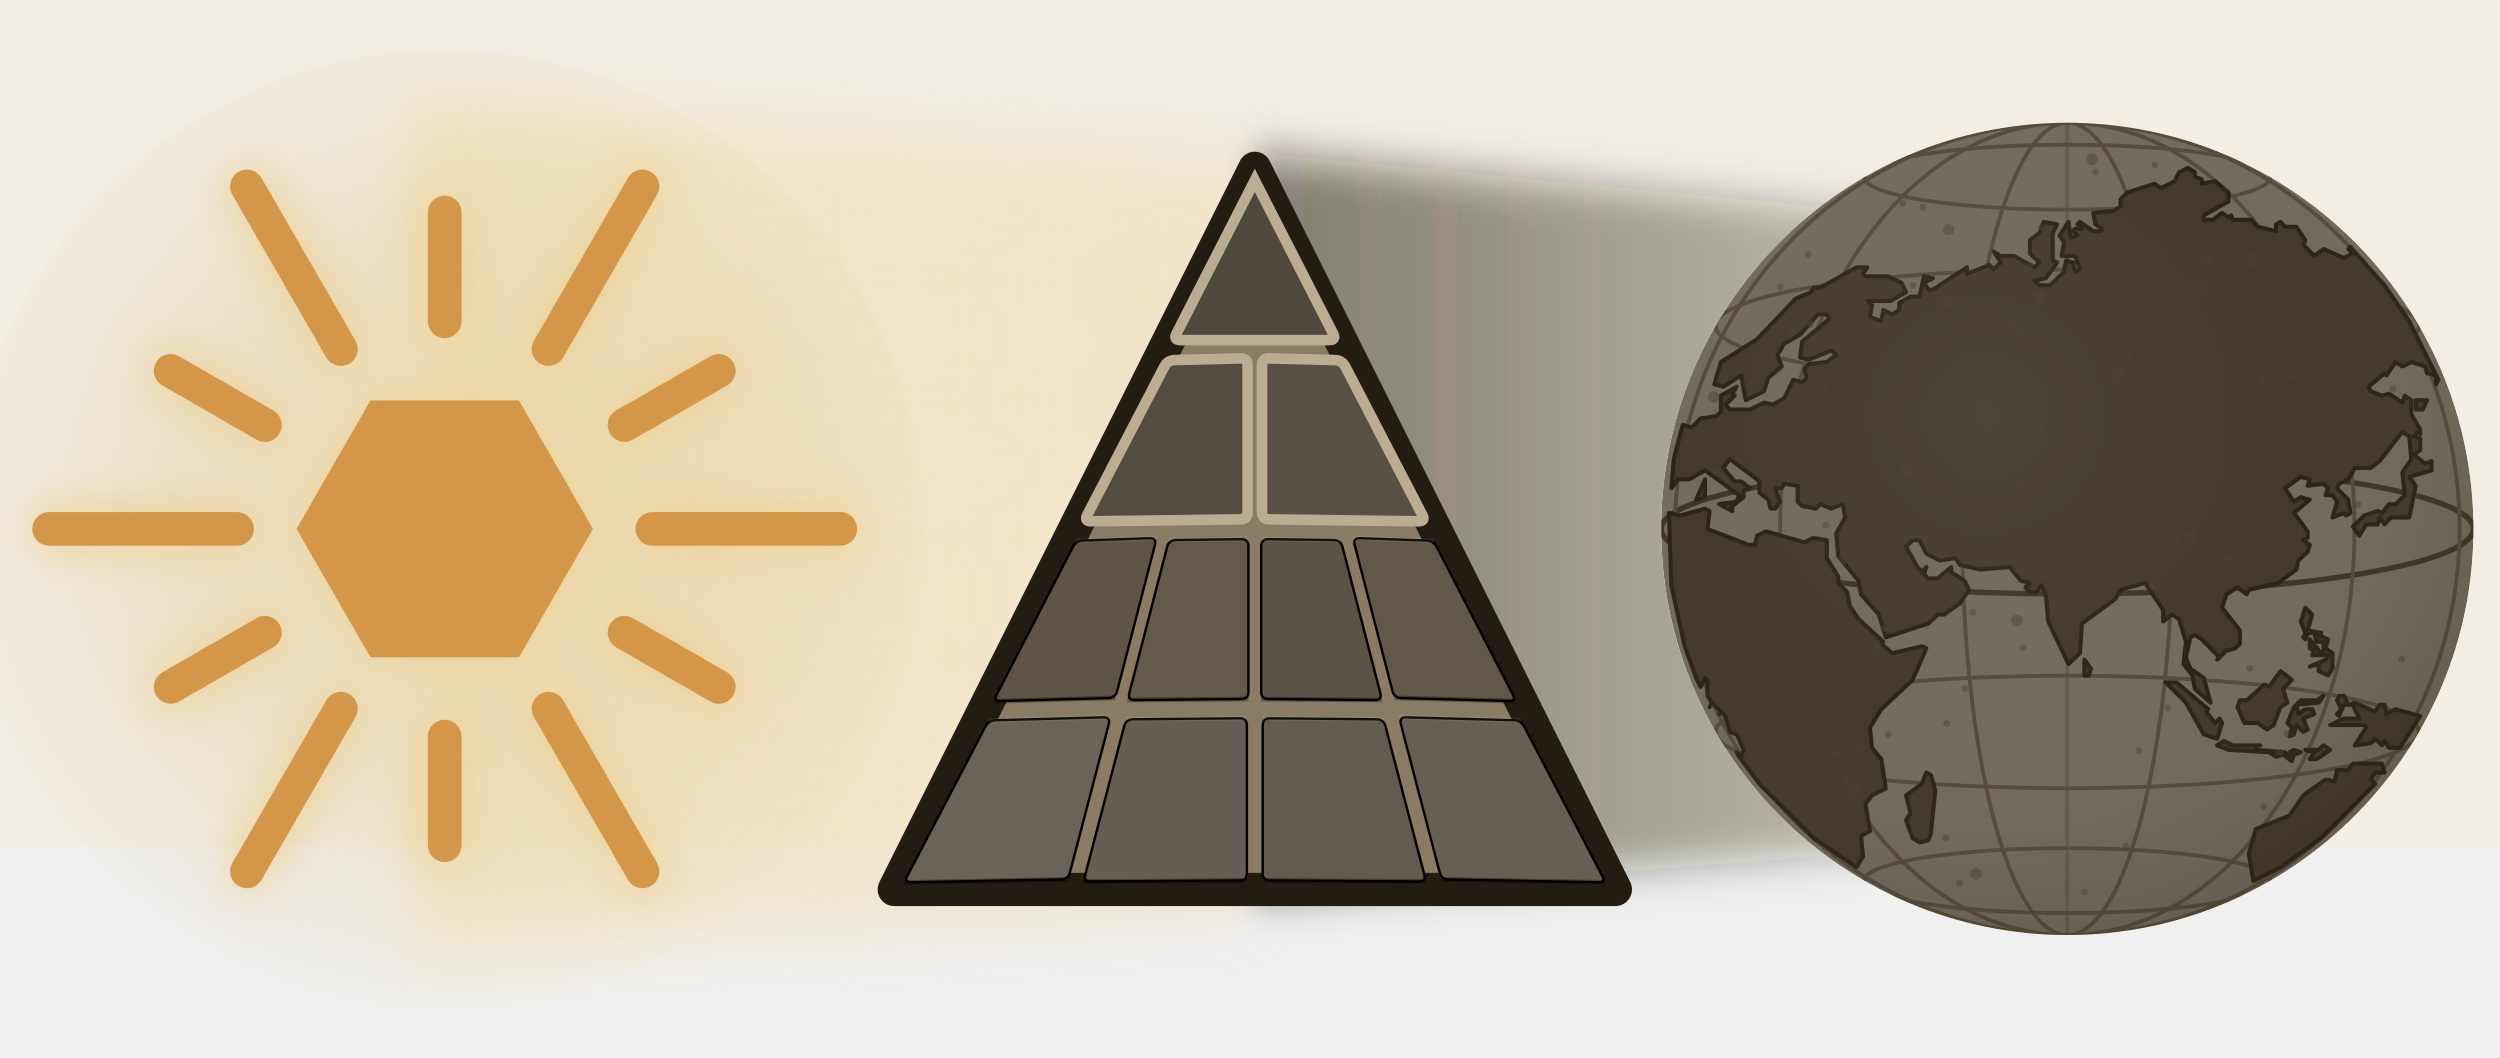
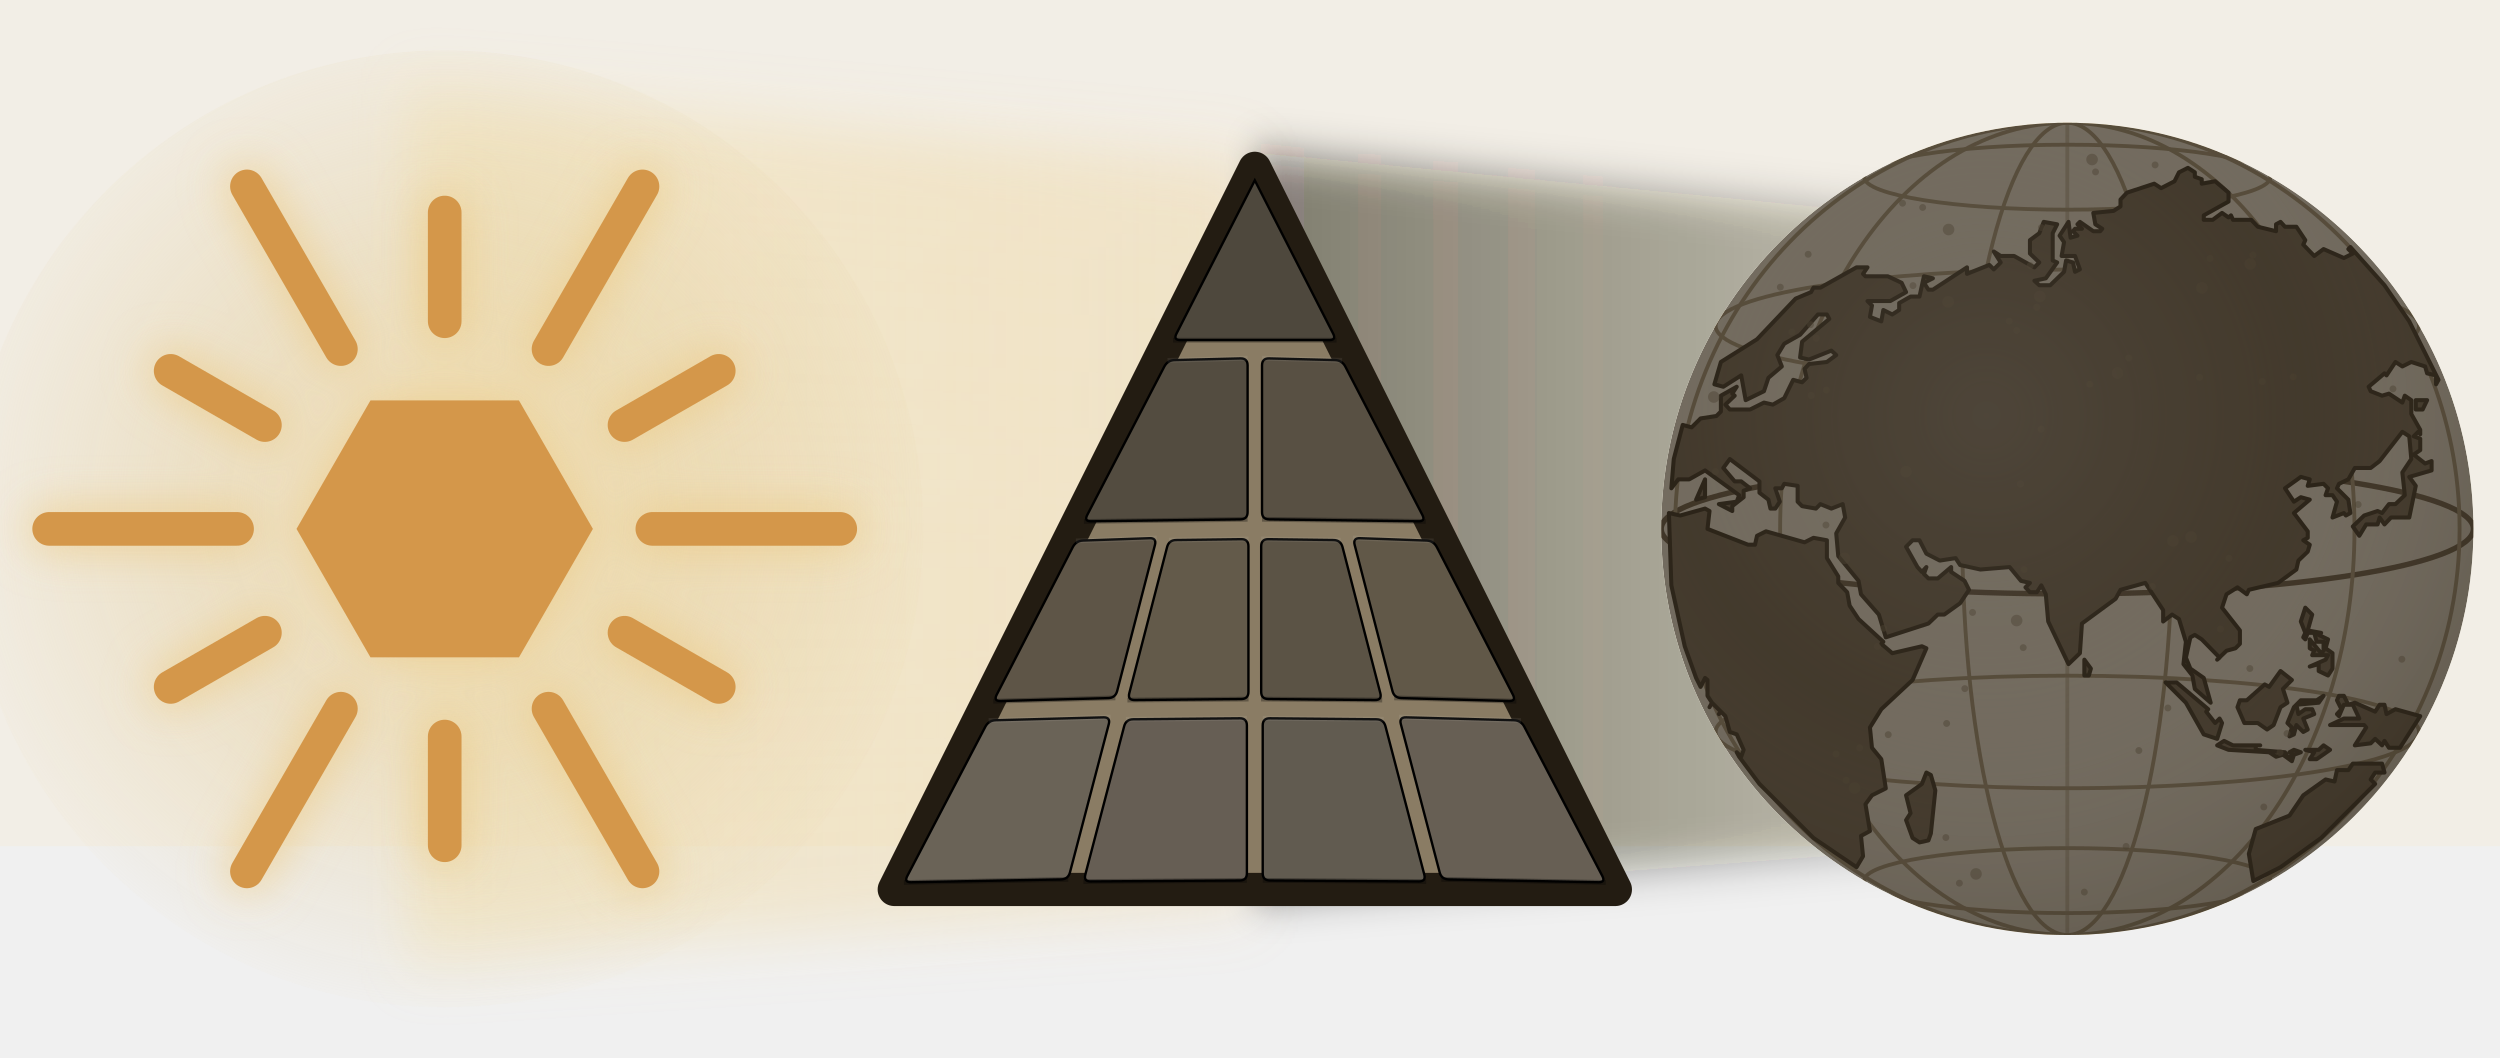
<svg xmlns="http://www.w3.org/2000/svg" viewBox="0 0 1040 440" preserveAspectRatio="xMidYMid meet" width="4.5in" height="1.904in">
  <defs>
    <filter id="samskritam_glow" x="-80%" y="-80%" width="260%" height="260%">
      <feGaussianBlur in="SourceGraphic" stdDeviation="7.5" />
    </filter>
-     <linearGradient id="suncone_8" x1="170" y1="0" x2="522" y2="0" gradientUnits="userSpaceOnUse">
+     <linearGradient id="suncone_1" x1="170" y1="0" x2="522" y2="0" gradientUnits="userSpaceOnUse">
      <stop offset="0%" stop-color="#f4e3b2" stop-opacity="0.5" />
      <stop offset="100%" stop-color="#ecca84" stop-opacity="0.300" />
    </linearGradient>
-     <filter id="suncone_f_9" x="-15%" y="-40%" width="130%" height="180%">
+     <filter id="suncone_f_2" x="-15%" y="-40%" width="130%" height="180%">
      <feGaussianBlur in="SourceGraphic" stdDeviation="10.5" />
    </filter>
-     <radialGradient id="sun_10_disc" cx="50%" cy="48%" r="54%">
+     <radialGradient id="sun_3_disc" cx="50%" cy="48%" r="54%">
      <stop offset="0%" stop-color="#f1ddb1" stop-opacity="0.88" />
      <stop offset="52%" stop-color="#e4ce9c" stop-opacity="0.4" />
      <stop offset="100%" stop-color="#e4ce9c" stop-opacity="0" />
    </radialGradient>
-     <radialGradient id="sun_10_gold" cx="50%" cy="42%" r="62%">
+     <radialGradient id="sun_3_gold" cx="50%" cy="42%" r="62%">
      <stop offset="0%" stop-color="#f7e7bb" />
      <stop offset="44%" stop-color="#dcbb78" />
      <stop offset="100%" stop-color="#9c7c45" />
    </radialGradient>
-     <radialGradient id="sun_10_halo" cx="50%" cy="50%" r="50%">
+     <radialGradient id="sun_3_halo" cx="50%" cy="50%" r="50%">
      <stop offset="55%" stop-color="#e8d6af" stop-opacity="0" />
      <stop offset="82%" stop-color="#d8bd92" stop-opacity="0.5" />
      <stop offset="100%" stop-color="#d8bd92" stop-opacity="0" />
    </radialGradient>
-     <filter id="sun_10_swglow" x="-60%" y="-60%" width="220%" height="220%">
+     <filter id="sun_3_swglow" x="-60%" y="-60%" width="220%" height="220%">
      <feGaussianBlur in="SourceGraphic" stdDeviation="7.5" />
    </filter>
-     <filter id="sun_10_glow" x="-40%" y="-40%" width="180%" height="180%">
+     <filter id="sun_3_glow" x="-40%" y="-40%" width="180%" height="180%">
      <feGaussianBlur in="SourceGraphic" stdDeviation="6.375" />
    </filter>
-     <filter id="cenblur_11" x="-60%" y="-60%" width="220%" height="220%">
+     <filter id="cenblur_4" x="-60%" y="-60%" width="220%" height="220%">
      <feGaussianBlur in="SourceGraphic" stdDeviation="8.7" />
    </filter>
-     <filter id="conefeather_12" x="-12%" y="-45%" width="124%" height="190%">
+     <filter id="conefeather_5" x="-12%" y="-45%" width="124%" height="190%">
      <feGaussianBlur in="SourceGraphic" stdDeviation="7.4" />
    </filter>
-     <linearGradient id="conegray_13" x1="522" y1="0" x2="920" y2="0" gradientUnits="userSpaceOnUse">
+     <linearGradient id="conegray_6" x1="522" y1="0" x2="920" y2="0" gradientUnits="userSpaceOnUse">
      <stop offset="0%" stop-color="#1f180c" stop-opacity="0.520" />
      <stop offset="100%" stop-color="#1f180c" stop-opacity="0.180" />
    </linearGradient>
-     <clipPath id="globe_14_clip">
+     <clipPath id="globe_7_clip">
      <circle cx="920" cy="178" r="105" />
    </clipPath>
-     <radialGradient id="globe_14_shade" cx="40%" cy="36%" r="72%">
+     <radialGradient id="globe_7_shade" cx="40%" cy="36%" r="72%">
      <stop offset="0%" stop-color="#ffffff" stop-opacity="0.2" />
      <stop offset="55%" stop-color="#efe9dc" stop-opacity="0" />
      <stop offset="100%" stop-color="#1f180c" stop-opacity="0.22" />
    </radialGradient>
-     <radialGradient id="globe_14_rim" cx="50%" cy="50%" r="50%">
+     <radialGradient id="globe_7_rim" cx="50%" cy="50%" r="50%">
      <stop offset="84%" stop-color="#f4eede" stop-opacity="0" />
      <stop offset="95%" stop-color="#f4eede" stop-opacity="0.34" />
      <stop offset="100%" stop-color="#f4eede" stop-opacity="0" />
    </radialGradient>
-     <radialGradient id="globe_14_hole" cx="50%" cy="50%" r="50%">
+     <radialGradient id="globe_7_hole" cx="50%" cy="50%" r="50%">
      <stop offset="0%" stop-color="#000" stop-opacity="1" />
      <stop offset="62%" stop-color="#000" stop-opacity="0.9" />
      <stop offset="100%" stop-color="#000" stop-opacity="0" />
    </radialGradient>
-     <radialGradient id="globe_14_tint" cx="50%" cy="50%" r="50%">
+     <radialGradient id="globe_7_tint" cx="50%" cy="50%" r="50%">
      <stop offset="0%" stop-color="#f6e9c6" stop-opacity="0.55" />
      <stop offset="70%" stop-color="#f6e9c6" stop-opacity="0.18" />
      <stop offset="100%" stop-color="#f6e9c6" stop-opacity="0" />
    </radialGradient>
    <radialGradient id="v3sun_0_halo" cx="50%" cy="50%" r="50%">
      <stop offset="55%" stop-color="#e8d6af" stop-opacity="0" />
      <stop offset="82%" stop-color="#d8bd92" stop-opacity="0.5" />
      <stop offset="100%" stop-color="#d8bd92" stop-opacity="0" />
    </radialGradient>
    <radialGradient id="v3sun_0_disc" cx="50%" cy="48%" r="54%">
      <stop offset="0%" stop-color="#f1ddb1" stop-opacity="0.88" />
      <stop offset="52%" stop-color="#e4ce9c" stop-opacity="0.4" />
      <stop offset="100%" stop-color="#e4ce9c" stop-opacity="0" />
    </radialGradient>
    <filter id="v3sun_0_bloom" x="-60%" y="-60%" width="220%" height="220%">
      <feGaussianBlur in="SourceGraphic" stdDeviation="7.5" />
    </filter>
-     <radialGradient id="v4sun_mrqf6pke_0_disc" cx="50%" cy="48%" r="54%">
+     <radialGradient id="v4sun_mrqf6p6k_0_disc" cx="50%" cy="48%" r="54%">
      <stop offset="0%" stop-color="#f1ddb1" stop-opacity="0.88" />
      <stop offset="52%" stop-color="#e4ce9c" stop-opacity="0.4" />
      <stop offset="100%" stop-color="#e4ce9c" stop-opacity="0" />
    </radialGradient>
-     <filter id="v4sun_mrqf6pke_0_bloom" x="-60%" y="-60%" width="220%" height="220%">
+     <filter id="v4sun_mrqf6p6k_0_bloom" x="-60%" y="-60%" width="220%" height="220%">
      <feGaussianBlur in="SourceGraphic" stdDeviation="7.5" />
    </filter>
  </defs>
  <rect x="0" y="0" width="1040" height="352" fill="#f2eee6" />
-   <g data-screen-label="light_rays" filter="url(#suncone_f_9)" id="light_rays" transform="matrix(1 0 0 1.2 0 12.4)">
-     <path d="M 170.00 22.00 L 522.00 45.94 L 522.00 303.70 L 170.00 322.00 Z" fill="url(#suncone_8)" />
+   <g data-screen-label="light_rays" filter="url(#suncone_f_2)" id="light_rays" transform="matrix(1 0 0 1.2 0 12.4)">
+     <path d="M 170.00 22.00 L 522.00 45.94 L 522.00 303.70 L 170.00 322.00 Z" fill="url(#suncone_1)" />
    <line x1="170.0" y1="49.0" x2="522.0" y2="69.1" stroke="#f7ead0" stroke-width="1.8" stroke-linecap="round" opacity="0.34" />
    <line x1="170.0" y1="98.2" x2="522.0" y2="111.4" stroke="#f7ead0" stroke-width="1" stroke-linecap="round" opacity="0.34" />
    <line x1="170.0" y1="147.4" x2="522.0" y2="153.7" stroke="#f7ead0" stroke-width="1.8" stroke-linecap="round" opacity="0.34" />
    <line x1="170.0" y1="196.6" x2="522.0" y2="196.0" stroke="#f7ead0" stroke-width="1" stroke-linecap="round" opacity="0.34" />
    <line x1="170.0" y1="245.8" x2="522.0" y2="238.2" stroke="#f7ead0" stroke-width="1.8" stroke-linecap="round" opacity="0.34" />
    <line x1="170.0" y1="295.0" x2="522.0" y2="280.5" stroke="#f7ead0" stroke-width="1" stroke-linecap="round" opacity="0.34" />
  </g>
  <g data-screen-label="sanskrit_sun" id="sanskrit_sun" transform="matrix(1.2064 0 0 1.2064 -20.09 12.50)">
    <g class="sanskrit_sun.base_disc">
-       <circle cx="170" cy="172" r="165.0" fill="url(#v4sun_mrqf6pke_0_disc)" />
-     </g>
-     <g filter="url(#v4sun_mrqf6pke_0_bloom)" opacity="0.7">
+       <circle cx="170" cy="172" r="165.0" fill="url(#v4sun_mrqf6p6k_0_disc)" />
+     </g>
+     <g filter="url(#v4sun_mrqf6p6k_0_bloom)" opacity="0.7">
      <path d="M221.1,172.0 L195.6,127.7 L144.4,127.7 L118.9,172.0 L144.4,216.3 L195.6,216.3 Z" fill="#eccb86" />
      <g fill="none" stroke="#eccb86" stroke-width="15.0" stroke-linecap="round">
        <path d="M241.6 172.0H306.4" />
        <path d="M232.0 136.2 264.5 117.5" />
        <path d="M205.8 110.0 238.2 53.9" />
        <path d="M170.0 100.4V62.9" />
        <path d="M134.2 110.0 101.8 53.9" />
        <path d="M108.0 136.2 75.5 117.5" />
        <path d="M98.4 172.0H33.6" />
        <path d="M108.0 207.8 75.5 226.5" />
        <path d="M134.2 234.0 101.8 290.1" />
        <path d="M170.0 243.6V281.1" />
        <path d="M205.8 234.0 238.2 290.1" />
        <path d="M232.0 207.8 264.5 226.5" />
      </g>
    </g>
    <g class="sanskrit_sun.surya_a_emblem">
      <path d="M221.1,172.0 L195.6,127.7 L144.4,127.7 L118.9,172.0 L144.4,216.3 L195.6,216.3 Z" fill="#d4974a" />
      <g fill="none" stroke="#d4974a" stroke-width="11.6" stroke-linecap="round">
        <path d="M241.6 172.0H306.4" />
        <path d="M232.0 136.2 264.5 117.5" />
        <path d="M205.8 110.0 238.2 53.9" />
        <path d="M170.0 100.4V62.9" />
        <path d="M134.2 110.0 101.8 53.9" />
        <path d="M108.0 136.2 75.5 117.5" />
        <path d="M98.4 172.0H33.6" />
        <path d="M108.0 207.8 75.5 226.5" />
        <path d="M134.2 234.0 101.8 290.1" />
        <path d="M170.0 243.6V281.1" />
        <path d="M205.8 234.0 238.2 290.1" />
        <path d="M232.0 207.8 264.5 226.5" />
      </g>
    </g>
  </g>
  <g data-screen-label="shadow_cone" id="shadow_cone" transform="matrix(0.8492 0 0 1.2 78.72 8.8)">
-     <g filter="url(#conefeather_12)">
-       <path d="M 522.00 45.94 L 920.00 73.00 L 920.00 283.00 L 522.00 303.70 Z" fill="url(#conegray_13)" />
+     <g filter="url(#conefeather_5)">
+       <path d="M 522.00 45.94 L 920.00 73.00 L 920.00 283.00 L 522.00 303.70 Z" fill="url(#conegray_6)" />
    </g>
  </g>
  <g data-screen-label="eclipse_pyramid" id="eclipse_pyramid" transform="translate(0 40)">
    <g data-screen-label="chronology_rim" id="chronology_rim">
      <g id="chronology_rim.binding_mortar">
        <path d="M 522.00 30.00 L 522.00 30.00 L 672.00 330.00 L 372.00 330.00 Z" fill="#8a7c64" fill-rule="evenodd" />
        <path d="M 522.00 30.00 L 522.00 30.00 L 672.00 330.00 L 372.00 330.00 Z" fill="none" stroke="#5c5040" stroke-width="1" opacity="0.6" />
      </g>
      <g id="chronology_rim.outer_frame">
        <path d="M 522.00 30.00 L 522.00 30.00 L 672.00 330.00 L 372.00 330.00 Z" fill="none" stroke="#231c12" stroke-width="13.8" stroke-linejoin="round" />
        <path d="M 522.0 30.0 L 522.0 30.0" fill="none" stroke="#b0a48d" stroke-width="1.4" opacity="0.4" />
      </g>
      <g id="chronology_rim.cracks" />
    </g>
    <g id="eclipse_pyramid.blocks">
-       <g data-block="1" data-state="state_targeted" id="eclipse_pyramid.core_block_01_descended">
+       <g data-block="1" data-state="state_intact" id="eclipse_pyramid.core_block_01_descended">
        <path d="M 521.77 35.45 Q 522.00 35.00 522.00 35.00 L 522.00 35.00 Q 522.00 35.00 522.23 35.45 L 554.60 98.79 Q 555.96 101.46 552.96 101.46 L 491.04 101.46 Q 488.04 101.46 489.40 98.79 Z" fill="#4e483d" stroke="#000" stroke-width="1" />
        <line x1="522.0" y1="35.0" x2="522.0" y2="35.0" stroke="#fff" stroke-width="2" opacity="0.07" />
        <line x1="488.0" y1="101.5" x2="556.0" y2="101.5" stroke="#000" stroke-width="2" opacity="0.3" />
-         <path d="M 521.77 35.45 Q 522.00 35.00 522.00 35.00 L 522.00 35.00 Q 522.00 35.00 522.23 35.45 L 554.60 98.79 Q 555.96 101.46 552.96 101.46 L 491.04 101.46 Q 488.04 101.46 489.40 98.79 Z" fill="none" stroke="#bcad92" stroke-width="4.4" opacity="1" />
-       </g>
-       <g data-block="2" data-state="state_targeted" id="eclipse_pyramid.core_block_02_botanical">
+       </g>
+       <g data-block="2" data-state="state_intact" id="eclipse_pyramid.core_block_02_botanical">
        <path d="M 484.33 112.51 Q 485.71 109.85 488.71 109.77 L 516.00 109.08 Q 519.00 109.00 519.00 112.00 L 519.00 173.00 Q 519.00 176.00 516.00 176.04 L 453.90 176.84 Q 450.90 176.88 452.29 174.21 Z" fill="#534c40" stroke="#000" stroke-width="1" />
        <line x1="485.7" y1="109.9" x2="519.0" y2="109.0" stroke="#fff" stroke-width="2" opacity="0.07" />
        <line x1="450.9" y1="176.9" x2="519.0" y2="176.0" stroke="#000" stroke-width="2" opacity="0.3" />
-         <path d="M 484.33 112.51 Q 485.71 109.85 488.71 109.77 L 516.00 109.08 Q 519.00 109.00 519.00 112.00 L 519.00 173.00 Q 519.00 176.00 516.00 176.04 L 453.90 176.84 Q 450.90 176.88 452.29 174.21 Z" fill="none" stroke="#bcad92" stroke-width="4.4" opacity="1" />
-       </g>
-       <g data-block="3" data-state="state_targeted" id="eclipse_pyramid.core_block_03_codified">
+       </g>
+       <g data-block="3" data-state="state_intact" id="eclipse_pyramid.core_block_03_codified">
        <path d="M 525.00 112.00 Q 525.00 109.00 528.00 109.08 L 555.29 109.77 Q 558.29 109.85 559.67 112.51 L 591.71 174.21 Q 593.10 176.88 590.10 176.84 L 528.00 176.04 Q 525.00 176.00 525.00 173.00 Z" fill="#585043" stroke="#000" stroke-width="1" />
        <line x1="525.0" y1="109.0" x2="558.3" y2="109.9" stroke="#fff" stroke-width="2" opacity="0.07" />
        <line x1="525.0" y1="176.0" x2="593.1" y2="176.9" stroke="#000" stroke-width="2" opacity="0.3" />
-         <path d="M 525.00 112.00 Q 525.00 109.00 528.00 109.08 L 555.29 109.77 Q 558.29 109.85 559.67 112.51 L 591.71 174.21 Q 593.10 176.88 590.10 176.84 L 528.00 176.04 Q 525.00 176.00 525.00 173.00 Z" fill="none" stroke="#bcad92" stroke-width="4.4" opacity="1" />
      </g>
      <g data-block="4" data-state="state_intact" id="eclipse_pyramid.core_block_04_alphabetic">
        <path d="M 446.25 187.63 Q 447.62 184.96 450.62 184.85 L 478.21 183.87 Q 481.21 183.76 480.46 186.67 L 464.75 247.41 Q 463.99 250.32 461.00 250.40 L 416.24 251.60 Q 413.24 251.68 414.61 249.01 Z" fill="#5e5547" stroke="#000" stroke-width="1" />
        <line x1="447.6" y1="185.0" x2="481.2" y2="183.8" stroke="#fff" stroke-width="2" opacity="0.07" />
        <line x1="413.2" y1="251.7" x2="464.0" y2="250.3" stroke="#000" stroke-width="2" opacity="0.3" />
      </g>
      <g data-block="5" data-state="state_intact" id="eclipse_pyramid.core_block_05_abugida">
        <path d="M 485.50 187.59 Q 486.26 184.68 489.26 184.64 L 516.35 184.28 Q 519.35 184.24 519.35 187.24 L 519.35 247.76 Q 519.35 250.76 516.35 250.79 L 472.04 251.21 Q 469.04 251.24 469.79 248.33 Z" fill="#635a4a" stroke="#000" stroke-width="1" />
        <line x1="486.3" y1="184.7" x2="519.4" y2="184.2" stroke="#fff" stroke-width="2" opacity="0.07" />
        <line x1="469.0" y1="251.2" x2="519.4" y2="250.8" stroke="#000" stroke-width="2" opacity="0.3" />
      </g>
      <g data-block="6" data-state="state_intact" id="eclipse_pyramid.core_block_06_sibling_language">
        <path d="M 524.65 187.24 Q 524.65 184.24 527.65 184.28 L 554.74 184.64 Q 557.74 184.68 558.50 187.59 L 574.21 248.33 Q 574.96 251.24 571.96 251.21 L 527.65 250.79 Q 524.65 250.76 524.65 247.76 Z" fill="#5b5345" stroke="#000" stroke-width="1" />
        <line x1="524.6" y1="184.2" x2="557.7" y2="184.7" stroke="#fff" stroke-width="2" opacity="0.07" />
        <line x1="524.6" y1="250.8" x2="575.0" y2="251.2" stroke="#000" stroke-width="2" opacity="0.3" />
      </g>
      <g data-block="7" data-state="state_intact" id="eclipse_pyramid.core_block_07_early_literature">
        <path d="M 563.54 186.67 Q 562.79 183.76 565.79 183.87 L 593.38 184.85 Q 596.38 184.96 597.75 187.63 L 629.39 249.01 Q 630.76 251.68 627.76 251.60 L 583.00 250.40 Q 580.01 250.32 579.25 247.41 Z" fill="#615848" stroke="#000" stroke-width="1" />
        <line x1="562.8" y1="183.8" x2="596.4" y2="185.0" stroke="#fff" stroke-width="2" opacity="0.07" />
        <line x1="580.0" y1="250.3" x2="630.8" y2="251.7" stroke="#000" stroke-width="2" opacity="0.3" />
      </g>
      <g data-block="8" data-state="state_intact" id="eclipse_pyramid.residual_block_08_institutional_custody">
        <path d="M 409.87 262.34 Q 411.26 259.68 414.25 259.60 L 459.01 258.40 Q 462.01 258.32 461.25 261.22 L 445.11 322.86 Q 444.35 325.76 441.35 325.82 L 379.04 327.00 Q 376.04 327.06 377.43 324.40 Z" fill="#6a6357" stroke="#000" stroke-width="1" />
        <line x1="411.3" y1="259.7" x2="462.0" y2="258.3" stroke="#fff" stroke-width="2" opacity="0.07" />
        <line x1="376.0" y1="327.1" x2="444.4" y2="325.8" stroke="#000" stroke-width="2" opacity="0.3" />
      </g>
      <g data-block="9" data-state="state_intact" id="eclipse_pyramid.residual_block_09_public_knowledge_lag">
        <path d="M 467.64 262.14 Q 468.40 259.24 471.40 259.21 L 515.71 258.79 Q 518.71 258.76 518.71 261.76 L 518.71 323.24 Q 518.71 326.24 515.71 326.26 L 453.74 326.66 Q 450.74 326.68 451.50 323.78 Z" fill="#665e54" stroke="#000" stroke-width="1" />
        <line x1="468.4" y1="259.2" x2="518.7" y2="258.8" stroke="#fff" stroke-width="2" opacity="0.07" />
        <line x1="450.7" y1="326.7" x2="518.7" y2="326.2" stroke="#000" stroke-width="2" opacity="0.3" />
      </g>
      <g data-block="10" data-state="state_intact" id="eclipse_pyramid.residual_block_10_civilizational_self_doubt">
        <path d="M 525.29 261.76 Q 525.29 258.76 528.29 258.79 L 572.60 259.21 Q 575.60 259.24 576.36 262.14 L 592.50 323.78 Q 593.26 326.68 590.26 326.66 L 528.29 326.26 Q 525.29 326.24 525.29 323.24 Z" fill="#615b50" stroke="#000" stroke-width="1" />
        <line x1="525.3" y1="258.8" x2="575.6" y2="259.2" stroke="#fff" stroke-width="2" opacity="0.07" />
        <line x1="525.3" y1="326.2" x2="593.3" y2="326.7" stroke="#000" stroke-width="2" opacity="0.3" />
      </g>
      <g data-block="11" data-state="state_intact" id="eclipse_pyramid.residual_block_11_racial_arya_thesis">
        <path d="M 582.75 261.22 Q 581.99 258.32 584.99 258.40 L 629.75 259.60 Q 632.74 259.68 634.13 262.34 L 666.57 324.40 Q 667.96 327.06 664.96 327.00 L 602.65 325.82 Q 599.65 325.76 598.89 322.86 Z" fill="#675f54" stroke="#000" stroke-width="1" />
        <line x1="582.0" y1="258.3" x2="632.7" y2="259.7" stroke="#fff" stroke-width="2" opacity="0.07" />
        <line x1="599.6" y1="325.8" x2="668.0" y2="327.1" stroke="#000" stroke-width="2" opacity="0.3" />
      </g>
    </g>
  </g>
  <g data-screen-label="world_globe" id="world_globe" transform="matrix(1.609 0 0 1.609 -620.28 -66.40)">
    <g id="world_globe.base">
      <circle cx="920" cy="178" r="105" fill="#efe9dc" />
-       <g clip-path="url(#globe_14_clip)">
-         <g clip-path="url(#globe_14_clip)" opacity="1">
+       <g clip-path="url(#globe_7_clip)">
+         <g clip-path="url(#globe_7_clip)" opacity="1">
          <ellipse cx="920" cy="268.93" rx="52.50" ry="8.40" fill="none" stroke="#a89a80" stroke-width="1" />
          <ellipse cx="920" cy="230.50" rx="90.93" ry="14.55" fill="none" stroke="#a89a80" stroke-width="1" />
          <ellipse cx="920" cy="178.00" rx="105.00" ry="16.80" fill="none" stroke="#6f6250" stroke-width="1.4" />
          <ellipse cx="920" cy="125.50" rx="90.93" ry="14.55" fill="none" stroke="#a89a80" stroke-width="1" />
          <ellipse cx="920" cy="87.07" rx="52.50" ry="8.40" fill="none" stroke="#a89a80" stroke-width="1" />
          <ellipse cx="920" cy="178" rx="27.18" ry="105" fill="none" stroke="#a89a80" stroke-width="1" />
          <ellipse cx="920" cy="178" rx="74.25" ry="105" fill="none" stroke="#a89a80" stroke-width="1" />
          <ellipse cx="920" cy="178" rx="101.42" ry="105" fill="none" stroke="#a89a80" stroke-width="1" />
          <line x1="920" y1="73" x2="920" y2="283" stroke="#a89a80" stroke-width="1" opacity="0.5" />
        </g>
      </g>
    </g>
-     <g clip-path="url(#globe_14_clip)" id="world_globe.indian_subcontinent_front">
+     <g clip-path="url(#globe_7_clip)" id="world_globe.indian_subcontinent_front">
      <g transform="translate(920 178) scale(105)">
        <path d="M 0.297 -0.889 L 0.314 -0.878 L 0.314 -0.867 L 0.331 -0.861 L 0.331 -0.850 L 0.364 -0.856 L 0.397 -0.828 L 0.397 -0.806 L 0.336 -0.772 L 0.336 -0.761 L 0.358 -0.761 L 0.381 -0.778 L 0.397 -0.767 L 0.403 -0.772 L 0.408 -0.761 L 0.453 -0.761 L 0.469 -0.744 L 0.514 -0.733 L 0.514 -0.750 L 0.525 -0.756 L 0.536 -0.744 L 0.564 -0.744 L 0.586 -0.711 L 0.581 -0.700 L 0.608 -0.672 L 0.631 -0.689 L 0.681 -0.667 L 0.703 -0.678 L 0.692 -0.689 L 0.697 -0.694 L 0.781 -0.600 L 0.842 -0.511 L 0.914 -0.367 L 0.908 -0.356 L 0.908 -0.378 L 0.886 -0.383 L 0.881 -0.400 L 0.847 -0.411 L 0.825 -0.400 L 0.808 -0.411 L 0.786 -0.378 L 0.781 -0.383 L 0.742 -0.350 L 0.747 -0.339 L 0.775 -0.328 L 0.792 -0.333 L 0.825 -0.311 L 0.831 -0.328 L 0.847 -0.317 L 0.847 -0.283 L 0.869 -0.244 L 0.869 -0.233 L 0.864 -0.239 L 0.853 -0.228 L 0.869 -0.222 L 0.869 -0.194 L 0.853 -0.183 L 0.881 -0.161 L 0.897 -0.167 L 0.897 -0.144 L 0.842 -0.128 L 0.858 -0.106 L 0.842 -0.028 L 0.797 -0.028 L 0.781 -0.011 L 0.769 -0.028 L 0.764 -0.011 L 0.736 -0.011 L 0.719 0.017 L 0.703 -0.006 L 0.731 -0.033 L 0.764 -0.044 L 0.775 -0.039 L 0.792 -0.061 L 0.808 -0.061 L 0.831 -0.083 L 0.825 -0.139 L 0.847 -0.172 L 0.842 -0.228 L 0.825 -0.239 L 0.769 -0.167 L 0.747 -0.150 L 0.708 -0.150 L 0.692 -0.122 L 0.669 -0.111 L 0.664 -0.100 L 0.692 -0.072 L 0.697 -0.039 L 0.686 -0.033 L 0.681 -0.039 L 0.653 -0.028 L 0.664 -0.067 L 0.653 -0.083 L 0.636 -0.083 L 0.642 -0.100 L 0.631 -0.111 L 0.592 -0.106 L 0.597 -0.122 L 0.575 -0.128 L 0.536 -0.100 L 0.558 -0.067 L 0.575 -0.078 L 0.597 -0.072 L 0.558 -0.039 L 0.592 0.006 L 0.592 0.022 L 0.581 0.028 L 0.597 0.039 L 0.592 0.056 L 0.569 0.078 L 0.564 0.100 L 0.519 0.133 L 0.447 0.150 L 0.442 0.161 L 0.419 0.144 L 0.392 0.161 L 0.381 0.194 L 0.425 0.250 L 0.425 0.283 L 0.414 0.294 L 0.392 0.300 L 0.369 0.322 L 0.375 0.317 L 0.331 0.272 L 0.314 0.261 L 0.303 0.267 L 0.292 0.317 L 0.303 0.344 L 0.336 0.367 L 0.353 0.428 L 0.314 0.394 L 0.308 0.361 L 0.286 0.333 L 0.292 0.278 L 0.275 0.222 L 0.258 0.211 L 0.236 0.228 L 0.236 0.200 L 0.192 0.133 L 0.131 0.150 L 0.119 0.172 L 0.036 0.233 L 0.031 0.306 L 0.003 0.333 L -0.047 0.228 L -0.053 0.161 L -0.064 0.139 L -0.075 0.156 L -0.092 0.156 L -0.103 0.144 L -0.092 0.133 L -0.114 0.128 L -0.142 0.094 L -0.214 0.100 L -0.264 0.089 L -0.275 0.072 L -0.314 0.078 L -0.347 0.061 L -0.364 0.028 L -0.381 0.028 L -0.397 0.044 L -0.369 0.094 L -0.358 0.106 L -0.347 0.094 L -0.353 0.111 L -0.342 0.122 L -0.319 0.122 L -0.286 0.094 L -0.286 0.106 L -0.253 0.128 L -0.242 0.150 L -0.264 0.183 L -0.303 0.211 L -0.319 0.211 L -0.342 0.233 L -0.447 0.267 L -0.464 0.211 L -0.508 0.161 L -0.514 0.128 L -0.564 0.067 L -0.569 0.011 L -0.547 -0.028 L -0.553 -0.061 L -0.581 -0.050 L -0.608 -0.061 L -0.619 -0.050 L -0.653 -0.056 L -0.664 -0.067 L -0.664 -0.106 L -0.697 -0.111 L -0.703 -0.100 L -0.719 -0.100 L -0.708 -0.067 L -0.719 -0.050 L -0.731 -0.050 L -0.736 -0.072 L -0.758 -0.089 L -0.758 -0.117 L -0.831 -0.172 L -0.847 -0.150 L -0.819 -0.117 L -0.803 -0.117 L -0.781 -0.100 L -0.797 -0.094 L -0.797 -0.078 L -0.825 -0.056 L -0.825 -0.044 L -0.858 -0.061 L -0.814 -0.067 L -0.808 -0.083 L -0.892 -0.144 L -0.931 -0.122 L -0.958 -0.122 L -0.975 -0.100 L -0.969 -0.172 L -0.947 -0.256 L -0.925 -0.250 L -0.903 -0.272 L -0.864 -0.278 L -0.853 -0.289 L -0.853 -0.328 L -0.814 -0.350 L -0.825 -0.333 L -0.819 -0.328 L -0.842 -0.306 L -0.831 -0.294 L -0.781 -0.294 L -0.747 -0.311 L -0.725 -0.306 L -0.697 -0.322 L -0.675 -0.367 L -0.653 -0.361 L -0.642 -0.372 L -0.647 -0.394 L -0.636 -0.406 L -0.592 -0.411 L -0.569 -0.428 L -0.581 -0.439 L -0.636 -0.417 L -0.658 -0.422 L -0.653 -0.461 L -0.586 -0.517 L -0.592 -0.528 L -0.614 -0.528 L -0.658 -0.478 L -0.697 -0.456 L -0.714 -0.428 L -0.703 -0.400 L -0.736 -0.372 L -0.747 -0.339 L -0.792 -0.317 L -0.803 -0.378 L -0.847 -0.350 L -0.869 -0.356 L -0.853 -0.411 L -0.764 -0.467 L -0.669 -0.567 L -0.631 -0.583 L -0.625 -0.594 L -0.608 -0.594 L -0.519 -0.644 L -0.492 -0.644 L -0.503 -0.628 L -0.497 -0.622 L -0.442 -0.622 L -0.408 -0.606 L -0.397 -0.583 L -0.436 -0.561 L -0.492 -0.561 L -0.481 -0.550 L -0.486 -0.522 L -0.458 -0.511 L -0.453 -0.539 L -0.431 -0.528 L -0.414 -0.539 L -0.414 -0.556 L -0.386 -0.572 L -0.364 -0.572 L -0.353 -0.622 L -0.331 -0.617 L -0.353 -0.606 L -0.342 -0.589 L -0.331 -0.589 L -0.247 -0.644 L -0.247 -0.628 L -0.192 -0.650 L -0.181 -0.639 L -0.164 -0.656 L -0.181 -0.683 L -0.164 -0.672 L -0.131 -0.672 L -0.081 -0.644 L -0.069 -0.656 L -0.092 -0.678 L -0.092 -0.711 L -0.069 -0.728 L -0.058 -0.756 L -0.025 -0.750 L -0.036 -0.728 L -0.036 -0.661 L -0.025 -0.656 L -0.053 -0.617 L -0.081 -0.611 L -0.069 -0.600 L -0.042 -0.600 L -0.008 -0.633 L -0.003 -0.661 L 0.014 -0.656 L 0.019 -0.633 L 0.031 -0.639 L 0.019 -0.672 L -0.014 -0.672 L -0.008 -0.706 L -0.019 -0.722 L 0.003 -0.756 L 0.008 -0.717 L 0.025 -0.722 L 0.014 -0.733 L 0.019 -0.739 L 0.036 -0.739 L 0.025 -0.750 L 0.031 -0.756 L 0.064 -0.733 L 0.081 -0.733 L 0.086 -0.739 L 0.069 -0.750 L 0.064 -0.778 L 0.114 -0.783 L 0.131 -0.794 L 0.131 -0.811 L 0.147 -0.828 L 0.214 -0.850 L 0.231 -0.839 L 0.264 -0.856 L 0.275 -0.878 L 0.297 -0.889 Z M -0.892 -0.050 L -0.881 -0.044 L -0.886 0.000 L -0.786 0.039 L -0.769 0.039 L -0.764 0.017 L -0.742 0.006 L -0.647 0.033 L -0.625 0.022 L -0.592 0.028 L -0.592 0.072 L -0.564 0.117 L -0.564 0.133 L -0.542 0.156 L -0.536 0.189 L -0.514 0.222 L -0.453 0.278 L -0.458 0.283 L -0.431 0.306 L -0.358 0.289 L -0.347 0.294 L -0.381 0.372 L -0.458 0.444 L -0.486 0.489 L -0.481 0.539 L -0.458 0.567 L -0.447 0.639 L -0.481 0.656 L -0.497 0.678 L -0.486 0.744 L -0.508 0.756 L -0.503 0.806 L -0.519 0.833 L -0.625 0.761 L -0.758 0.628 L -0.808 0.561 L -0.814 0.550 L -0.803 0.561 L -0.797 0.544 L -0.814 0.506 L -0.831 0.500 L -0.842 0.461 L -0.853 0.450 L -0.858 0.456 L -0.853 0.450 L -0.875 0.428 L -0.881 0.439 L -0.875 0.428 L -0.886 0.411 L -0.886 0.372 L -0.892 0.367 L -0.903 0.389 L -0.914 0.367 L -0.942 0.289 L -0.975 0.139 L -0.981 -0.039 L -0.953 -0.033 L -0.892 -0.050 Z M 0.703 0.578 L 0.775 0.578 L 0.781 0.600 L 0.758 0.600 L 0.747 0.617 L 0.758 0.628 L 0.625 0.761 L 0.525 0.833 L 0.458 0.867 L 0.447 0.800 L 0.464 0.739 L 0.547 0.706 L 0.581 0.656 L 0.636 0.617 L 0.658 0.622 L 0.664 0.594 L 0.692 0.594 L 0.703 0.578 Z M 0.669 0.411 L 0.681 0.411 L 0.692 0.433 L 0.708 0.428 L 0.758 0.450 L 0.769 0.433 L 0.781 0.433 L 0.786 0.456 L 0.808 0.444 L 0.869 0.461 L 0.819 0.539 L 0.792 0.539 L 0.781 0.522 L 0.775 0.533 L 0.758 0.517 L 0.747 0.528 L 0.708 0.533 L 0.736 0.489 L 0.731 0.483 L 0.647 0.483 L 0.681 0.467 L 0.719 0.467 L 0.703 0.433 L 0.681 0.433 L 0.669 0.461 L 0.664 0.456 L 0.675 0.444 L 0.664 0.422 L 0.669 0.411 Z M 0.525 0.350 L 0.553 0.372 L 0.531 0.394 L 0.542 0.428 L 0.525 0.439 L 0.508 0.483 L 0.492 0.494 L 0.469 0.478 L 0.436 0.478 L 0.419 0.439 L 0.425 0.422 L 0.442 0.422 L 0.486 0.383 L 0.497 0.389 L 0.525 0.350 Z M -0.347 0.600 L -0.336 0.606 L -0.325 0.644 L -0.336 0.750 L -0.342 0.767 L -0.364 0.772 L -0.381 0.761 L -0.397 0.717 L -0.386 0.700 L -0.397 0.656 L -0.358 0.628 L -0.347 0.600 Z M 0.242 0.378 L 0.269 0.378 L 0.347 0.444 L 0.342 0.450 L 0.364 0.478 L 0.375 0.467 L 0.381 0.478 L 0.369 0.517 L 0.336 0.506 L 0.292 0.428 L 0.242 0.378 Z M 0.586 0.194 L 0.603 0.211 L 0.592 0.250 L 0.625 0.256 L 0.619 0.261 L 0.642 0.272 L 0.636 0.294 L 0.653 0.306 L 0.653 0.344 L 0.642 0.361 L 0.619 0.350 L 0.619 0.333 L 0.597 0.339 L 0.636 0.322 L 0.642 0.311 L 0.603 0.311 L 0.608 0.300 L 0.597 0.294 L 0.597 0.272 L 0.625 0.306 L 0.631 0.300 L 0.631 0.278 L 0.614 0.278 L 0.608 0.256 L 0.592 0.256 L 0.586 0.272 L 0.581 0.267 L 0.586 0.256 L 0.575 0.228 L 0.586 0.194 Z M 0.386 0.522 L 0.408 0.533 L 0.475 0.533 L 0.464 0.533 L 0.464 0.544 L 0.536 0.550 L 0.542 0.561 L 0.553 0.561 L 0.558 0.556 L 0.547 0.550 L 0.558 0.544 L 0.575 0.550 L 0.558 0.556 L 0.553 0.572 L 0.531 0.556 L 0.514 0.561 L 0.497 0.550 L 0.397 0.544 L 0.369 0.533 L 0.386 0.522 Z M 0.564 0.433 L 0.575 0.422 L 0.614 0.422 L 0.631 0.411 L 0.619 0.428 L 0.564 0.433 Z M 0.631 0.533 L 0.647 0.544 L 0.614 0.567 L 0.597 0.567 L 0.608 0.550 L 0.586 0.544 L 0.619 0.544 L 0.631 0.533 Z M -0.892 -0.122 L -0.892 -0.078 L -0.914 -0.072 L -0.892 -0.122 Z M 0.631 0.411 L 0.619 0.428 L 0.564 0.433 L 0.569 0.456 L 0.586 0.444 L 0.603 0.444 L 0.608 0.456 L 0.581 0.467 L 0.592 0.494 L 0.581 0.500 L 0.564 0.483 L 0.558 0.506 L 0.547 0.511 L 0.553 0.489 L 0.542 0.478 L 0.558 0.439 L 0.575 0.422 L 0.614 0.422 L 0.631 0.411 Z M 0.042 0.322 L 0.058 0.344 L 0.053 0.361 L 0.042 0.361 L 0.042 0.322 Z M 0.858 -0.317 L 0.886 -0.317 L 0.875 -0.294 L 0.858 -0.294 L 0.858 -0.317 Z" fill="#786d5d" stroke="#3d362b" stroke-width="0.01" fill-rule="nonzero" stroke-linejoin="round" />
      </g>
    </g>
-     <g clip-path="url(#globe_14_clip)" opacity="0.45" id="world_globe.reader_field">
+     <g clip-path="url(#globe_7_clip)" opacity="0.45" id="world_globe.reader_field">
      <circle cx="1004.2" cy="141.8" r="0.9" fill="#8a7c66" />
      <circle cx="857.7" cy="142.1" r="0.9" fill="#8a7c66" />
      <circle cx="889.2" cy="119.3" r="1.5" fill="#8a7c66" />
      <circle cx="907.9" cy="166.4" r="0.9" fill="#8a7c66" />
      <circle cx="967.3" cy="109.5" r="1.5" fill="#8a7c66" />
      <circle cx="927.3" cy="85.7" r="0.9" fill="#8a7c66" />
      <circle cx="942.7" cy="83.9" r="0.9" fill="#8a7c66" />
      <circle cx="888.8" cy="228.3" r="0.9" fill="#8a7c66" />
      <circle cx="954.8" cy="115.7" r="1.5" fill="#8a7c66" />
      <circle cx="882.6" cy="94.9" r="0.9" fill="#8a7c66" />
      <circle cx="888.6" cy="257.8" r="0.9" fill="#8a7c66" />
      <circle cx="975.0" cy="235.8" r="0.9" fill="#8a7c66" />
      <circle cx="828.6" cy="143.9" r="1.5" fill="#8a7c66" />
      <circle cx="952.0" cy="180.1" r="1.5" fill="#8a7c66" />
      <circle cx="978.4" cy="138.7" r="0.9" fill="#8a7c66" />
      <circle cx="880.1" cy="115.1" r="0.9" fill="#8a7c66" />
      <circle cx="889.3" cy="100.6" r="1.5" fill="#8a7c66" />
      <circle cx="870.9" cy="208.4" r="0.9" fill="#8a7c66" />
      <circle cx="924.4" cy="271.9" r="0.9" fill="#8a7c66" />
      <circle cx="848.8" cy="127.1" r="0.9" fill="#8a7c66" />
      <circle cx="970.4" cy="139.9" r="0.9" fill="#8a7c66" />
      <circle cx="878.3" cy="163.2" r="1.5" fill="#8a7c66" />
      <circle cx="995.2" cy="171.7" r="0.9" fill="#8a7c66" />
      <circle cx="845.8" cy="115.5" r="0.9" fill="#8a7c66" />
      <circle cx="968.0" cy="107.2" r="0.9" fill="#8a7c66" />
      <circle cx="967.2" cy="214.1" r="0.9" fill="#8a7c66" />
      <circle cx="935.9" cy="133.8" r="0.9" fill="#8a7c66" />
      <circle cx="862.8" cy="243.0" r="0.9" fill="#8a7c66" />
      <circle cx="938.5" cy="235.3" r="0.9" fill="#8a7c66" />
      <circle cx="910.4" cy="109.9" r="0.9" fill="#8a7c66" />
      <circle cx="873.7" cy="231.2" r="0.9" fill="#8a7c66" />
      <circle cx="829.0" cy="163.2" r="0.9" fill="#8a7c66" />
      <circle cx="853.0" cy="107.0" r="0.9" fill="#8a7c66" />
      <circle cx="959.6" cy="203.9" r="0.9" fill="#8a7c66" />
      <circle cx="906.9" cy="201.7" r="1.5" fill="#8a7c66" />
      <circle cx="926.4" cy="82.5" r="1.5" fill="#8a7c66" />
      <circle cx="933.0" cy="137.7" r="1.5" fill="#8a7c66" />
      <circle cx="954.2" cy="138.8" r="0.9" fill="#8a7c66" />
      <circle cx="866.3" cy="234.6" r="0.9" fill="#8a7c66" />
      <circle cx="913.3" cy="100.1" r="0.9" fill="#8a7c66" />
      <circle cx="860.2" cy="236.2" r="0.9" fill="#8a7c66" />
      <circle cx="906.9" cy="126.7" r="0.9" fill="#8a7c66" />
      <circle cx="970.8" cy="249.9" r="0.9" fill="#8a7c66" />
      <circle cx="976.8" cy="230.9" r="0.9" fill="#8a7c66" />
      <circle cx="961.8" cy="185.6" r="0.9" fill="#8a7c66" />
      <circle cx="892.1" cy="269.6" r="0.9" fill="#8a7c66" />
      <circle cx="893.5" cy="219.3" r="0.9" fill="#8a7c66" />
      <circle cx="853.8" cy="143.5" r="0.9" fill="#8a7c66" />
      <circle cx="872.5" cy="203.7" r="0.9" fill="#8a7c66" />
      <circle cx="896.4" cy="267.2" r="1.5" fill="#8a7c66" />
      <circle cx="855.1" cy="128.7" r="0.9" fill="#8a7c66" />
      <circle cx="925.8" cy="140.6" r="0.9" fill="#8a7c66" />
      <circle cx="935.2" cy="260.1" r="0.9" fill="#8a7c66" />
      <circle cx="865.0" cy="245.0" r="1.5" fill="#8a7c66" />
      <circle cx="853.6" cy="125.2" r="0.9" fill="#8a7c66" />
      <circle cx="908.8" cy="188.5" r="0.9" fill="#8a7c66" />
      <circle cx="942.0" cy="192.9" r="0.9" fill="#8a7c66" />
      <circle cx="946.0" cy="224.3" r="0.9" fill="#8a7c66" />
      <circle cx="947.3" cy="181.1" r="1.5" fill="#8a7c66" />
      <circle cx="1006.5" cy="211.7" r="0.9" fill="#8a7c66" />
      <circle cx="913.2" cy="152.2" r="0.9" fill="#8a7c66" />
      <circle cx="895.5" cy="199.6" r="0.9" fill="#8a7c66" />
      <circle cx="857.6" cy="177.0" r="0.9" fill="#8a7c66" />
      <circle cx="862.4" cy="185.6" r="1.5" fill="#8a7c66" />
      <circle cx="912.9" cy="117.9" r="1.5" fill="#8a7c66" />
      <circle cx="877.4" cy="93.8" r="0.9" fill="#8a7c66" />
      <circle cx="912.1" cy="120.7" r="0.9" fill="#8a7c66" />
      <circle cx="908.6" cy="208.7" r="0.9" fill="#8a7c66" />
      <circle cx="956.9" cy="108.1" r="0.9" fill="#8a7c66" />
      <circle cx="905.0" cy="124.3" r="0.9" fill="#8a7c66" />
    </g>
-     <circle cx="920" cy="178" r="105" fill="url(#globe_14_shade)" clip-path="url(#globe_14_clip)" />
-     <g clip-path="url(#globe_14_clip)" id="world_globe.shadowed_region">
+     <circle cx="920" cy="178" r="105" fill="url(#globe_7_shade)" clip-path="url(#globe_7_clip)" />
+     <g clip-path="url(#globe_7_clip)" id="world_globe.shadowed_region">
      <circle cx="920" cy="178" r="105" fill="#1f180c" opacity="0.6" />
    </g>
-     <g clip-path="url(#globe_14_clip)" id="world_globe.first_light_region" />
+     <g clip-path="url(#globe_7_clip)" id="world_globe.first_light_region" />
  </g>
</svg>
